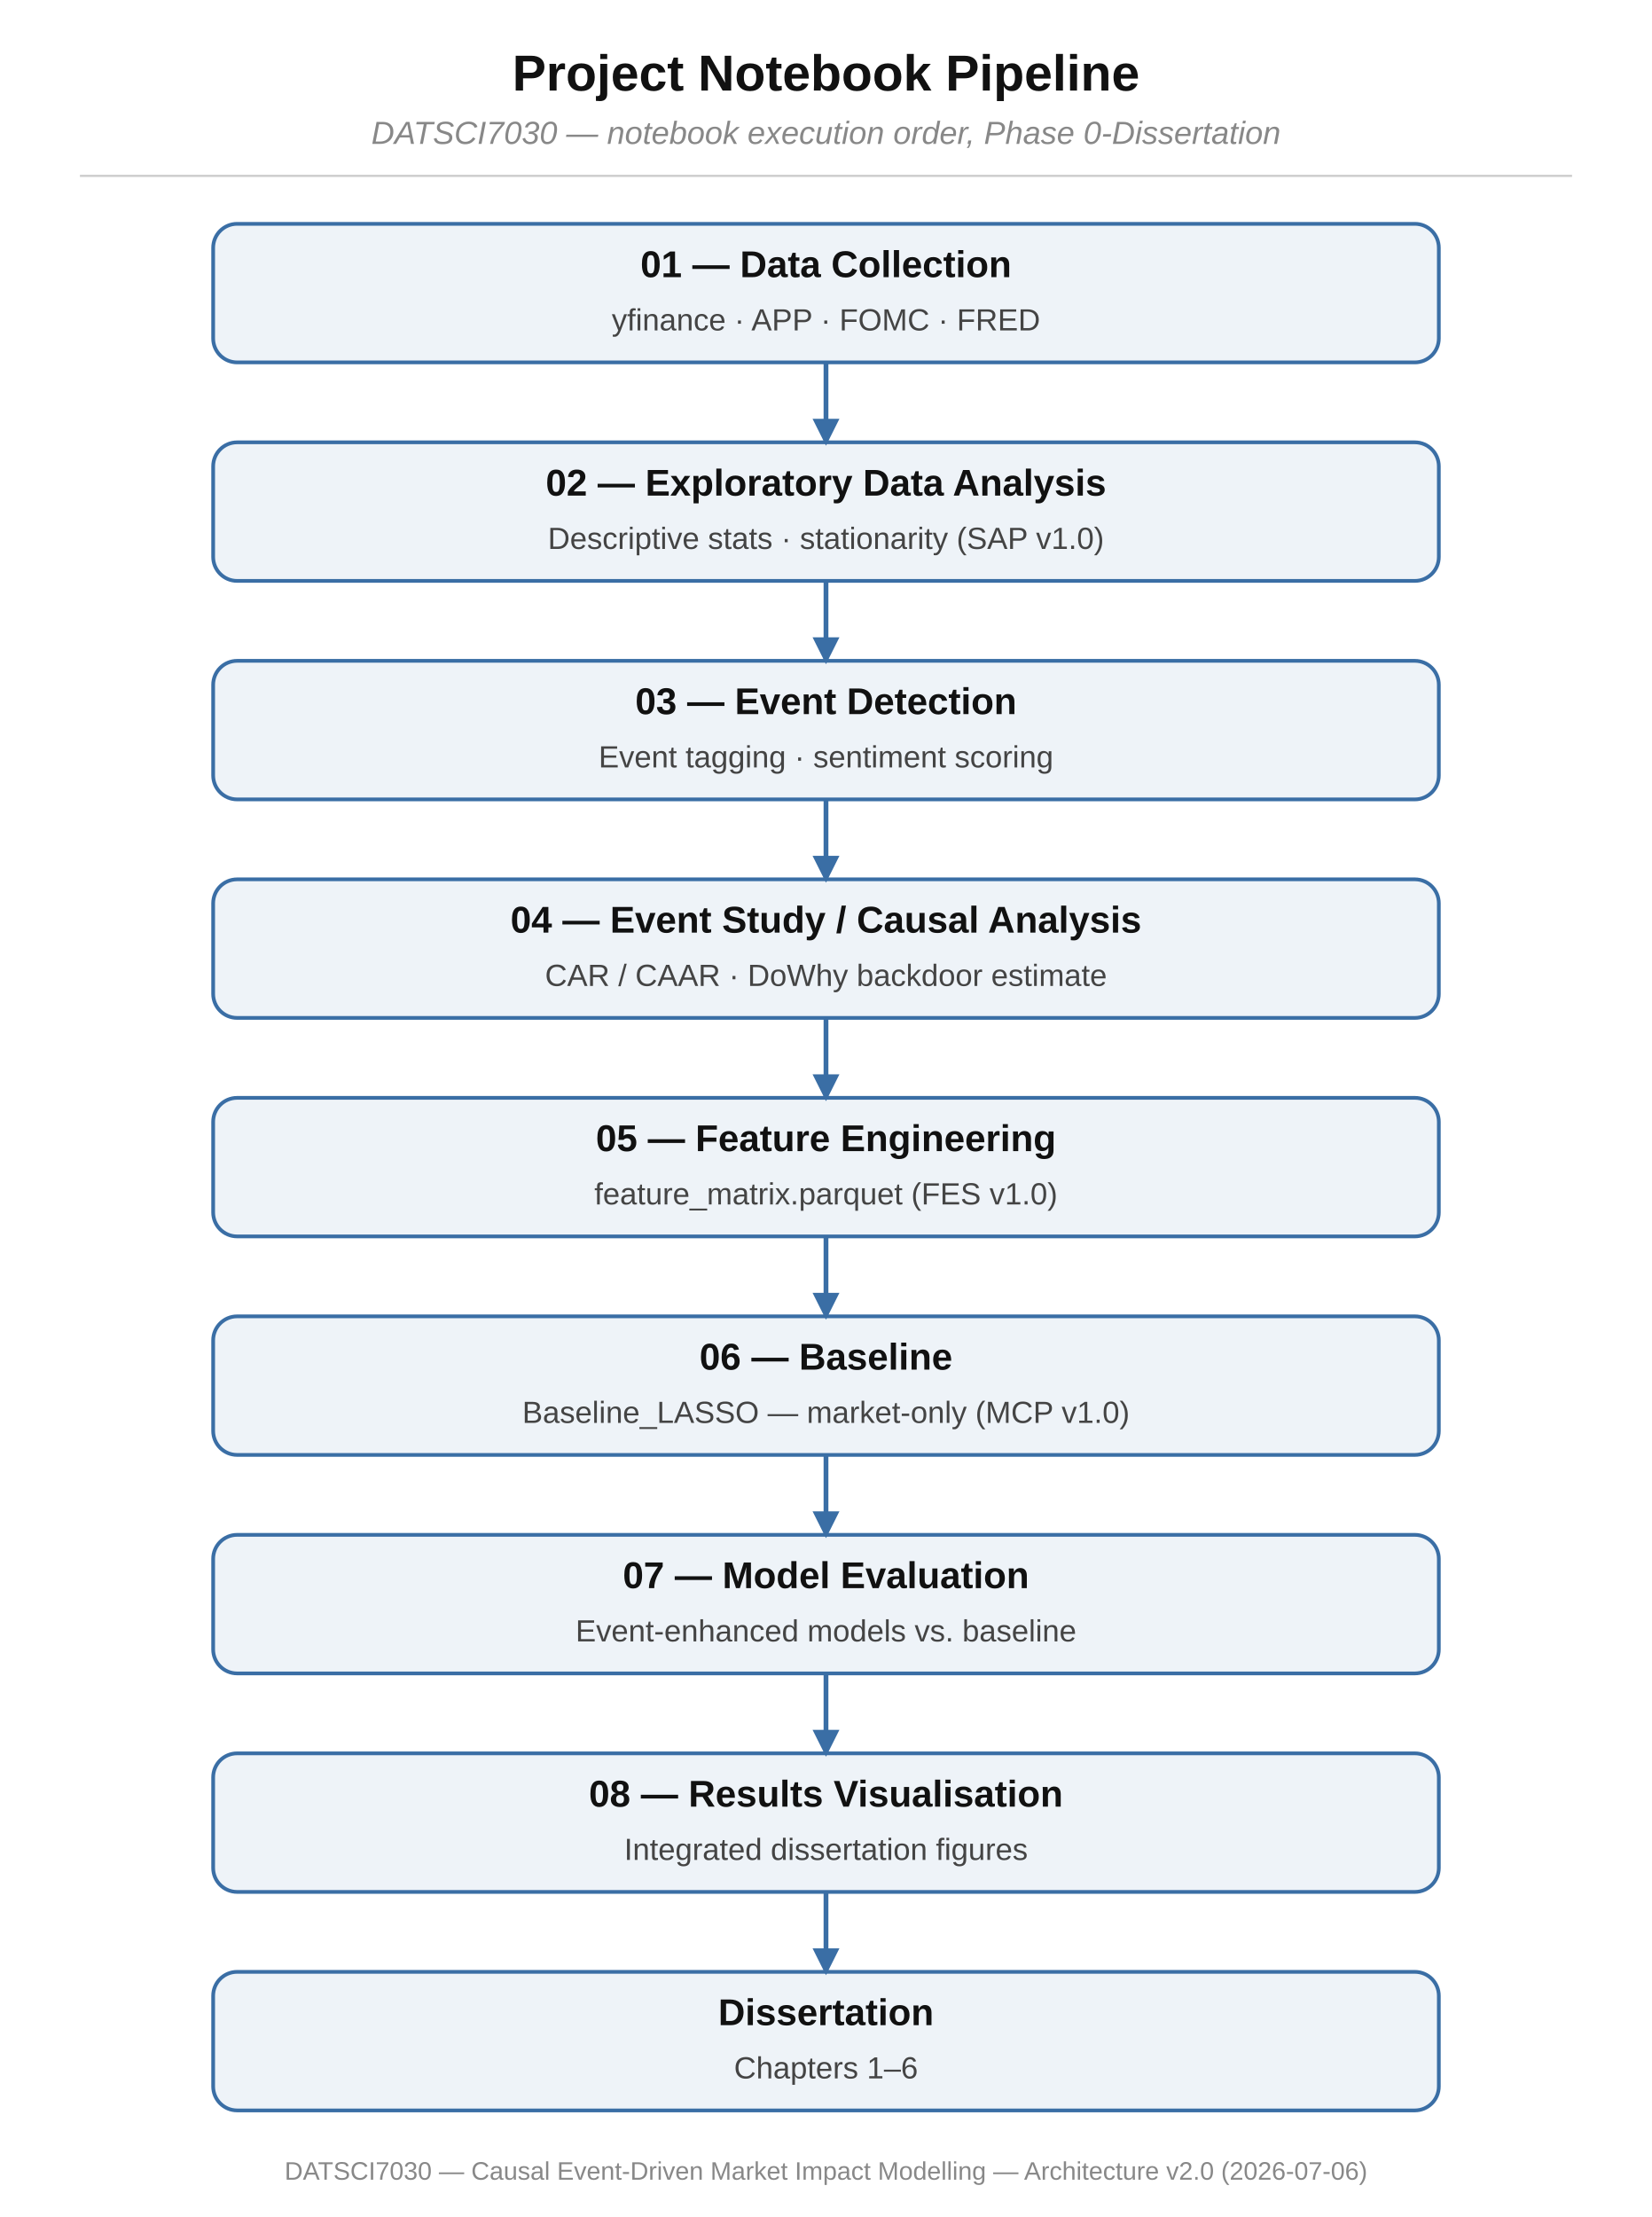
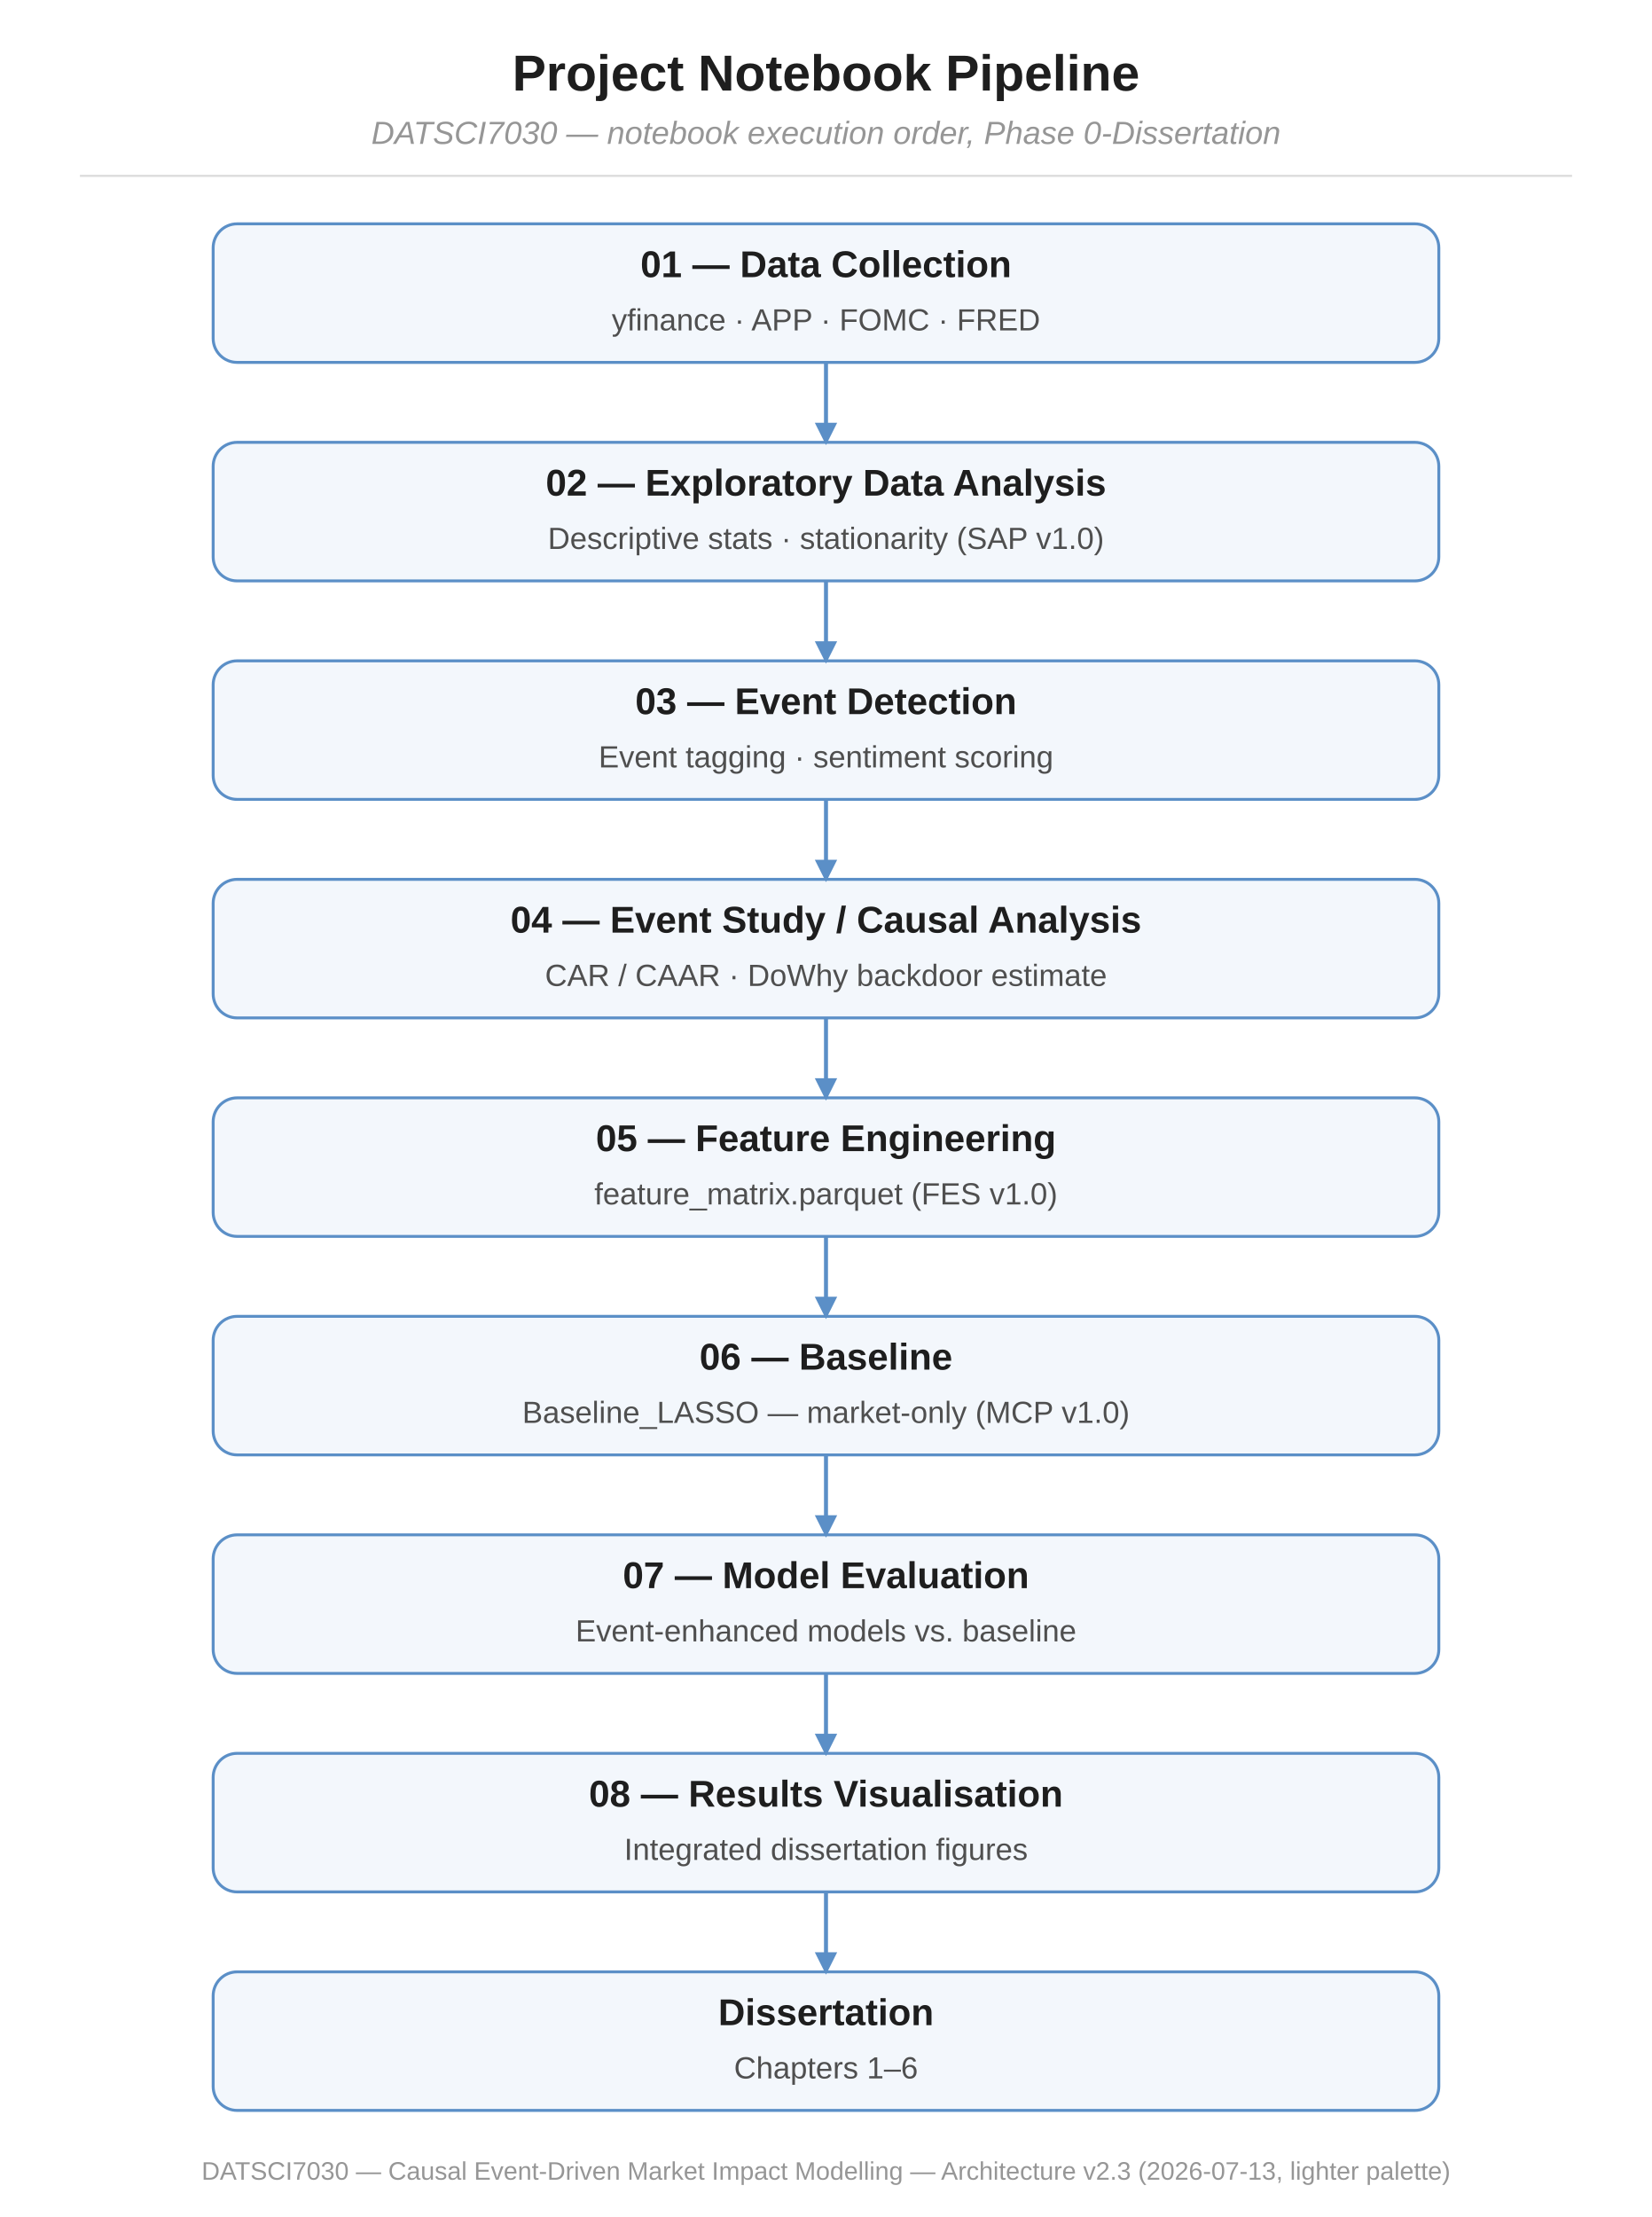
<svg xmlns="http://www.w3.org/2000/svg" width="620" height="832" viewBox="0 0 620 832" font-family="Arial, Helvetica, sans-serif">
  <defs>
    <marker id="arrow" viewBox="0 0 10 10" refX="8" refY="5" markerWidth="7" markerHeight="7" orient="auto-start-reverse">
-       <path d="M1 1L9 5L1 9Z" fill="#3A6EA5" />
+       <path d="M1 1L9 5L1 9Z" fill="#5B8FC7" />
    </marker>
  </defs>
  <rect width="620" height="832" fill="#FFFFFF" />
-   <text x="310.0" y="34" text-anchor="middle" font-size="19" font-weight="700" fill="#111111" font-family="Arial, Helvetica, sans-serif">Project Notebook Pipeline</text>
-   <text x="310.0" y="54" text-anchor="middle" font-size="12" fill="#888888" font-style="italic" font-family="Arial, Helvetica, sans-serif">DATSCI7030 — notebook execution order, Phase 0-Dissertation</text>
-   <line x1="30" y1="66" x2="590" y2="66" stroke="#CCCCCC" stroke-width="0.8" />
-   <rect x="80.0" y="84" width="460" height="52" rx="9" fill="#EEF3F8" stroke="#3A6EA5" stroke-width="1.4" />
-   <text x="310.0" y="104.0" text-anchor="middle" font-size="14" font-weight="700" fill="#111111">01 — Data Collection</text>
-   <text x="310.0" y="124.0" text-anchor="middle" font-size="11.5" fill="#444444">yfinance · APP · FOMC · FRED</text>
-   <rect x="80.0" y="166" width="460" height="52" rx="9" fill="#EEF3F8" stroke="#3A6EA5" stroke-width="1.4" />
-   <text x="310.0" y="186.0" text-anchor="middle" font-size="14" font-weight="700" fill="#111111">02 — Exploratory Data Analysis</text>
-   <text x="310.0" y="206.0" text-anchor="middle" font-size="11.5" fill="#444444">Descriptive stats · stationarity (SAP v1.0)</text>
-   <line x1="310.0" y1="136" x2="310.0" y2="166" stroke="#3A6EA5" stroke-width="1.8" marker-end="url(#arrow)" />
-   <rect x="80.0" y="248" width="460" height="52" rx="9" fill="#EEF3F8" stroke="#3A6EA5" stroke-width="1.4" />
-   <text x="310.0" y="268.0" text-anchor="middle" font-size="14" font-weight="700" fill="#111111">03 — Event Detection</text>
-   <text x="310.0" y="288.0" text-anchor="middle" font-size="11.5" fill="#444444">Event tagging · sentiment scoring</text>
-   <line x1="310.0" y1="218" x2="310.0" y2="248" stroke="#3A6EA5" stroke-width="1.8" marker-end="url(#arrow)" />
-   <rect x="80.0" y="330" width="460" height="52" rx="9" fill="#EEF3F8" stroke="#3A6EA5" stroke-width="1.4" />
-   <text x="310.0" y="350.0" text-anchor="middle" font-size="14" font-weight="700" fill="#111111">04 — Event Study / Causal Analysis</text>
-   <text x="310.0" y="370.0" text-anchor="middle" font-size="11.5" fill="#444444">CAR / CAAR · DoWhy backdoor estimate</text>
-   <line x1="310.0" y1="300" x2="310.0" y2="330" stroke="#3A6EA5" stroke-width="1.8" marker-end="url(#arrow)" />
-   <rect x="80.0" y="412" width="460" height="52" rx="9" fill="#EEF3F8" stroke="#3A6EA5" stroke-width="1.4" />
-   <text x="310.0" y="432.0" text-anchor="middle" font-size="14" font-weight="700" fill="#111111">05 — Feature Engineering</text>
-   <text x="310.0" y="452.0" text-anchor="middle" font-size="11.5" fill="#444444">feature_matrix.parquet (FES v1.0)</text>
-   <line x1="310.0" y1="382" x2="310.0" y2="412" stroke="#3A6EA5" stroke-width="1.8" marker-end="url(#arrow)" />
-   <rect x="80.0" y="494" width="460" height="52" rx="9" fill="#EEF3F8" stroke="#3A6EA5" stroke-width="1.4" />
-   <text x="310.0" y="514.0" text-anchor="middle" font-size="14" font-weight="700" fill="#111111">06 — Baseline</text>
-   <text x="310.0" y="534.0" text-anchor="middle" font-size="11.5" fill="#444444">Baseline_LASSO — market-only (MCP v1.0)</text>
-   <line x1="310.0" y1="464" x2="310.0" y2="494" stroke="#3A6EA5" stroke-width="1.8" marker-end="url(#arrow)" />
-   <rect x="80.0" y="576" width="460" height="52" rx="9" fill="#EEF3F8" stroke="#3A6EA5" stroke-width="1.4" />
-   <text x="310.0" y="596.0" text-anchor="middle" font-size="14" font-weight="700" fill="#111111">07 — Model Evaluation</text>
-   <text x="310.0" y="616.0" text-anchor="middle" font-size="11.5" fill="#444444">Event-enhanced models vs. baseline</text>
-   <line x1="310.0" y1="546" x2="310.0" y2="576" stroke="#3A6EA5" stroke-width="1.8" marker-end="url(#arrow)" />
-   <rect x="80.0" y="658" width="460" height="52" rx="9" fill="#EEF3F8" stroke="#3A6EA5" stroke-width="1.4" />
-   <text x="310.0" y="678.0" text-anchor="middle" font-size="14" font-weight="700" fill="#111111">08 — Results Visualisation</text>
-   <text x="310.0" y="698.0" text-anchor="middle" font-size="11.5" fill="#444444">Integrated dissertation figures</text>
-   <line x1="310.0" y1="628" x2="310.0" y2="658" stroke="#3A6EA5" stroke-width="1.8" marker-end="url(#arrow)" />
-   <rect x="80.0" y="740" width="460" height="52" rx="9" fill="#EEF3F8" stroke="#3A6EA5" stroke-width="1.4" />
-   <text x="310.0" y="760.0" text-anchor="middle" font-size="14" font-weight="700" fill="#111111">Dissertation</text>
-   <text x="310.0" y="780.0" text-anchor="middle" font-size="11.5" fill="#444444">Chapters 1–6</text>
-   <line x1="310.0" y1="710" x2="310.0" y2="740" stroke="#3A6EA5" stroke-width="1.8" marker-end="url(#arrow)" />
-   <text x="310.0" y="818" text-anchor="middle" font-size="9.5" fill="#888888" font-family="Arial, Helvetica, sans-serif">DATSCI7030 — Causal Event-Driven Market Impact Modelling — Architecture v2.0 (2026-07-06)</text>
+   <text x="310.0" y="34" text-anchor="middle" font-size="19" font-weight="700" fill="#1E1E1E" font-family="Arial, Helvetica, sans-serif">Project Notebook Pipeline</text>
+   <text x="310.0" y="54" text-anchor="middle" font-size="12" fill="#969696" font-style="italic" font-family="Arial, Helvetica, sans-serif">DATSCI7030 — notebook execution order, Phase 0-Dissertation</text>
+   <line x1="30" y1="66" x2="590" y2="66" stroke="#DCDCDC" stroke-width="0.8" />
+   <rect x="80.0" y="84" width="460" height="52" rx="9" fill="#F3F7FC" stroke="#5B8FC7" stroke-width="1.1" />
+   <text x="310.0" y="104.0" text-anchor="middle" font-size="14" font-weight="700" fill="#1E1E1E">01 — Data Collection</text>
+   <text x="310.0" y="124.0" text-anchor="middle" font-size="11.5" fill="#4F4F4F">yfinance · APP · FOMC · FRED</text>
+   <rect x="80.0" y="166" width="460" height="52" rx="9" fill="#F3F7FC" stroke="#5B8FC7" stroke-width="1.1" />
+   <text x="310.0" y="186.0" text-anchor="middle" font-size="14" font-weight="700" fill="#1E1E1E">02 — Exploratory Data Analysis</text>
+   <text x="310.0" y="206.0" text-anchor="middle" font-size="11.5" fill="#4F4F4F">Descriptive stats · stationarity (SAP v1.0)</text>
+   <line x1="310.0" y1="136" x2="310.0" y2="166" stroke="#5B8FC7" stroke-width="1.5" marker-end="url(#arrow)" />
+   <rect x="80.0" y="248" width="460" height="52" rx="9" fill="#F3F7FC" stroke="#5B8FC7" stroke-width="1.1" />
+   <text x="310.0" y="268.0" text-anchor="middle" font-size="14" font-weight="700" fill="#1E1E1E">03 — Event Detection</text>
+   <text x="310.0" y="288.0" text-anchor="middle" font-size="11.5" fill="#4F4F4F">Event tagging · sentiment scoring</text>
+   <line x1="310.0" y1="218" x2="310.0" y2="248" stroke="#5B8FC7" stroke-width="1.5" marker-end="url(#arrow)" />
+   <rect x="80.0" y="330" width="460" height="52" rx="9" fill="#F3F7FC" stroke="#5B8FC7" stroke-width="1.1" />
+   <text x="310.0" y="350.0" text-anchor="middle" font-size="14" font-weight="700" fill="#1E1E1E">04 — Event Study / Causal Analysis</text>
+   <text x="310.0" y="370.0" text-anchor="middle" font-size="11.5" fill="#4F4F4F">CAR / CAAR · DoWhy backdoor estimate</text>
+   <line x1="310.0" y1="300" x2="310.0" y2="330" stroke="#5B8FC7" stroke-width="1.5" marker-end="url(#arrow)" />
+   <rect x="80.0" y="412" width="460" height="52" rx="9" fill="#F3F7FC" stroke="#5B8FC7" stroke-width="1.1" />
+   <text x="310.0" y="432.0" text-anchor="middle" font-size="14" font-weight="700" fill="#1E1E1E">05 — Feature Engineering</text>
+   <text x="310.0" y="452.0" text-anchor="middle" font-size="11.5" fill="#4F4F4F">feature_matrix.parquet (FES v1.0)</text>
+   <line x1="310.0" y1="382" x2="310.0" y2="412" stroke="#5B8FC7" stroke-width="1.5" marker-end="url(#arrow)" />
+   <rect x="80.0" y="494" width="460" height="52" rx="9" fill="#F3F7FC" stroke="#5B8FC7" stroke-width="1.1" />
+   <text x="310.0" y="514.0" text-anchor="middle" font-size="14" font-weight="700" fill="#1E1E1E">06 — Baseline</text>
+   <text x="310.0" y="534.0" text-anchor="middle" font-size="11.5" fill="#4F4F4F">Baseline_LASSO — market-only (MCP v1.0)</text>
+   <line x1="310.0" y1="464" x2="310.0" y2="494" stroke="#5B8FC7" stroke-width="1.5" marker-end="url(#arrow)" />
+   <rect x="80.0" y="576" width="460" height="52" rx="9" fill="#F3F7FC" stroke="#5B8FC7" stroke-width="1.1" />
+   <text x="310.0" y="596.0" text-anchor="middle" font-size="14" font-weight="700" fill="#1E1E1E">07 — Model Evaluation</text>
+   <text x="310.0" y="616.0" text-anchor="middle" font-size="11.5" fill="#4F4F4F">Event-enhanced models vs. baseline</text>
+   <line x1="310.0" y1="546" x2="310.0" y2="576" stroke="#5B8FC7" stroke-width="1.5" marker-end="url(#arrow)" />
+   <rect x="80.0" y="658" width="460" height="52" rx="9" fill="#F3F7FC" stroke="#5B8FC7" stroke-width="1.1" />
+   <text x="310.0" y="678.0" text-anchor="middle" font-size="14" font-weight="700" fill="#1E1E1E">08 — Results Visualisation</text>
+   <text x="310.0" y="698.0" text-anchor="middle" font-size="11.5" fill="#4F4F4F">Integrated dissertation figures</text>
+   <line x1="310.0" y1="628" x2="310.0" y2="658" stroke="#5B8FC7" stroke-width="1.5" marker-end="url(#arrow)" />
+   <rect x="80.0" y="740" width="460" height="52" rx="9" fill="#F3F7FC" stroke="#5B8FC7" stroke-width="1.1" />
+   <text x="310.0" y="760.0" text-anchor="middle" font-size="14" font-weight="700" fill="#1E1E1E">Dissertation</text>
+   <text x="310.0" y="780.0" text-anchor="middle" font-size="11.5" fill="#4F4F4F">Chapters 1–6</text>
+   <line x1="310.0" y1="710" x2="310.0" y2="740" stroke="#5B8FC7" stroke-width="1.5" marker-end="url(#arrow)" />
+   <text x="310.0" y="818" text-anchor="middle" font-size="9.5" fill="#969696" font-family="Arial, Helvetica, sans-serif">DATSCI7030 — Causal Event-Driven Market Impact Modelling — Architecture v2.3 (2026-07-13, lighter palette)</text>
</svg>
